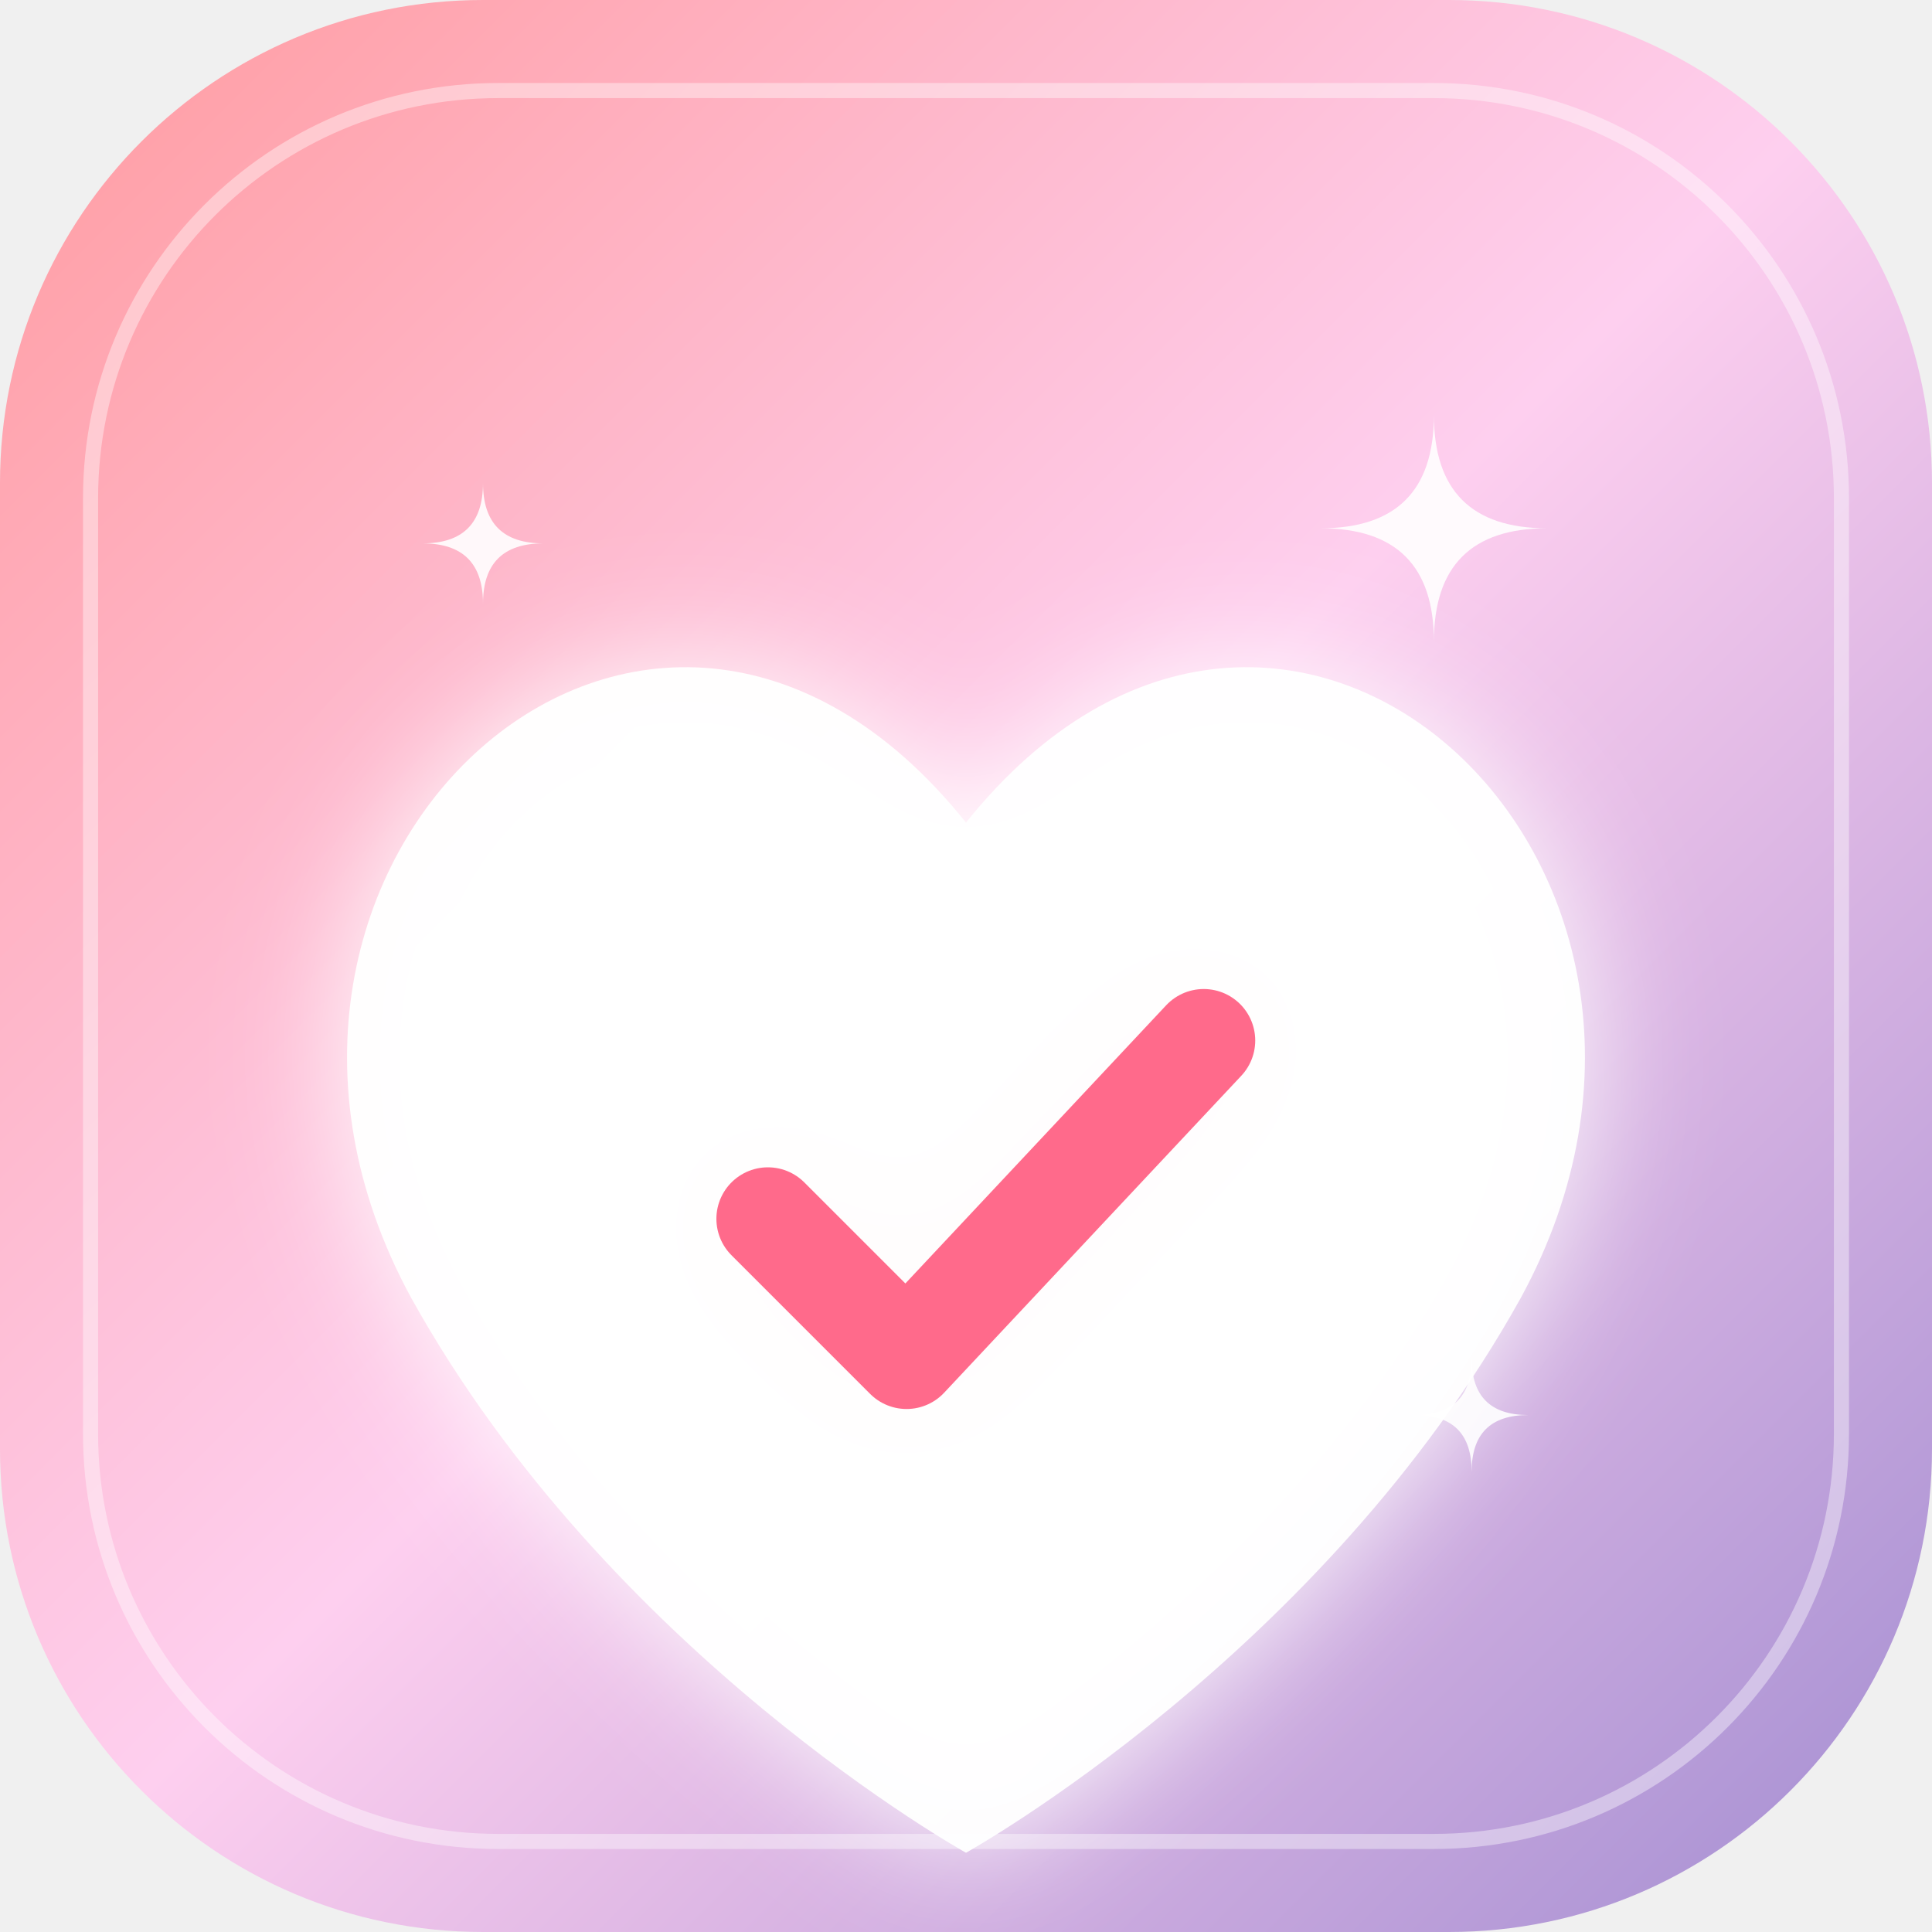
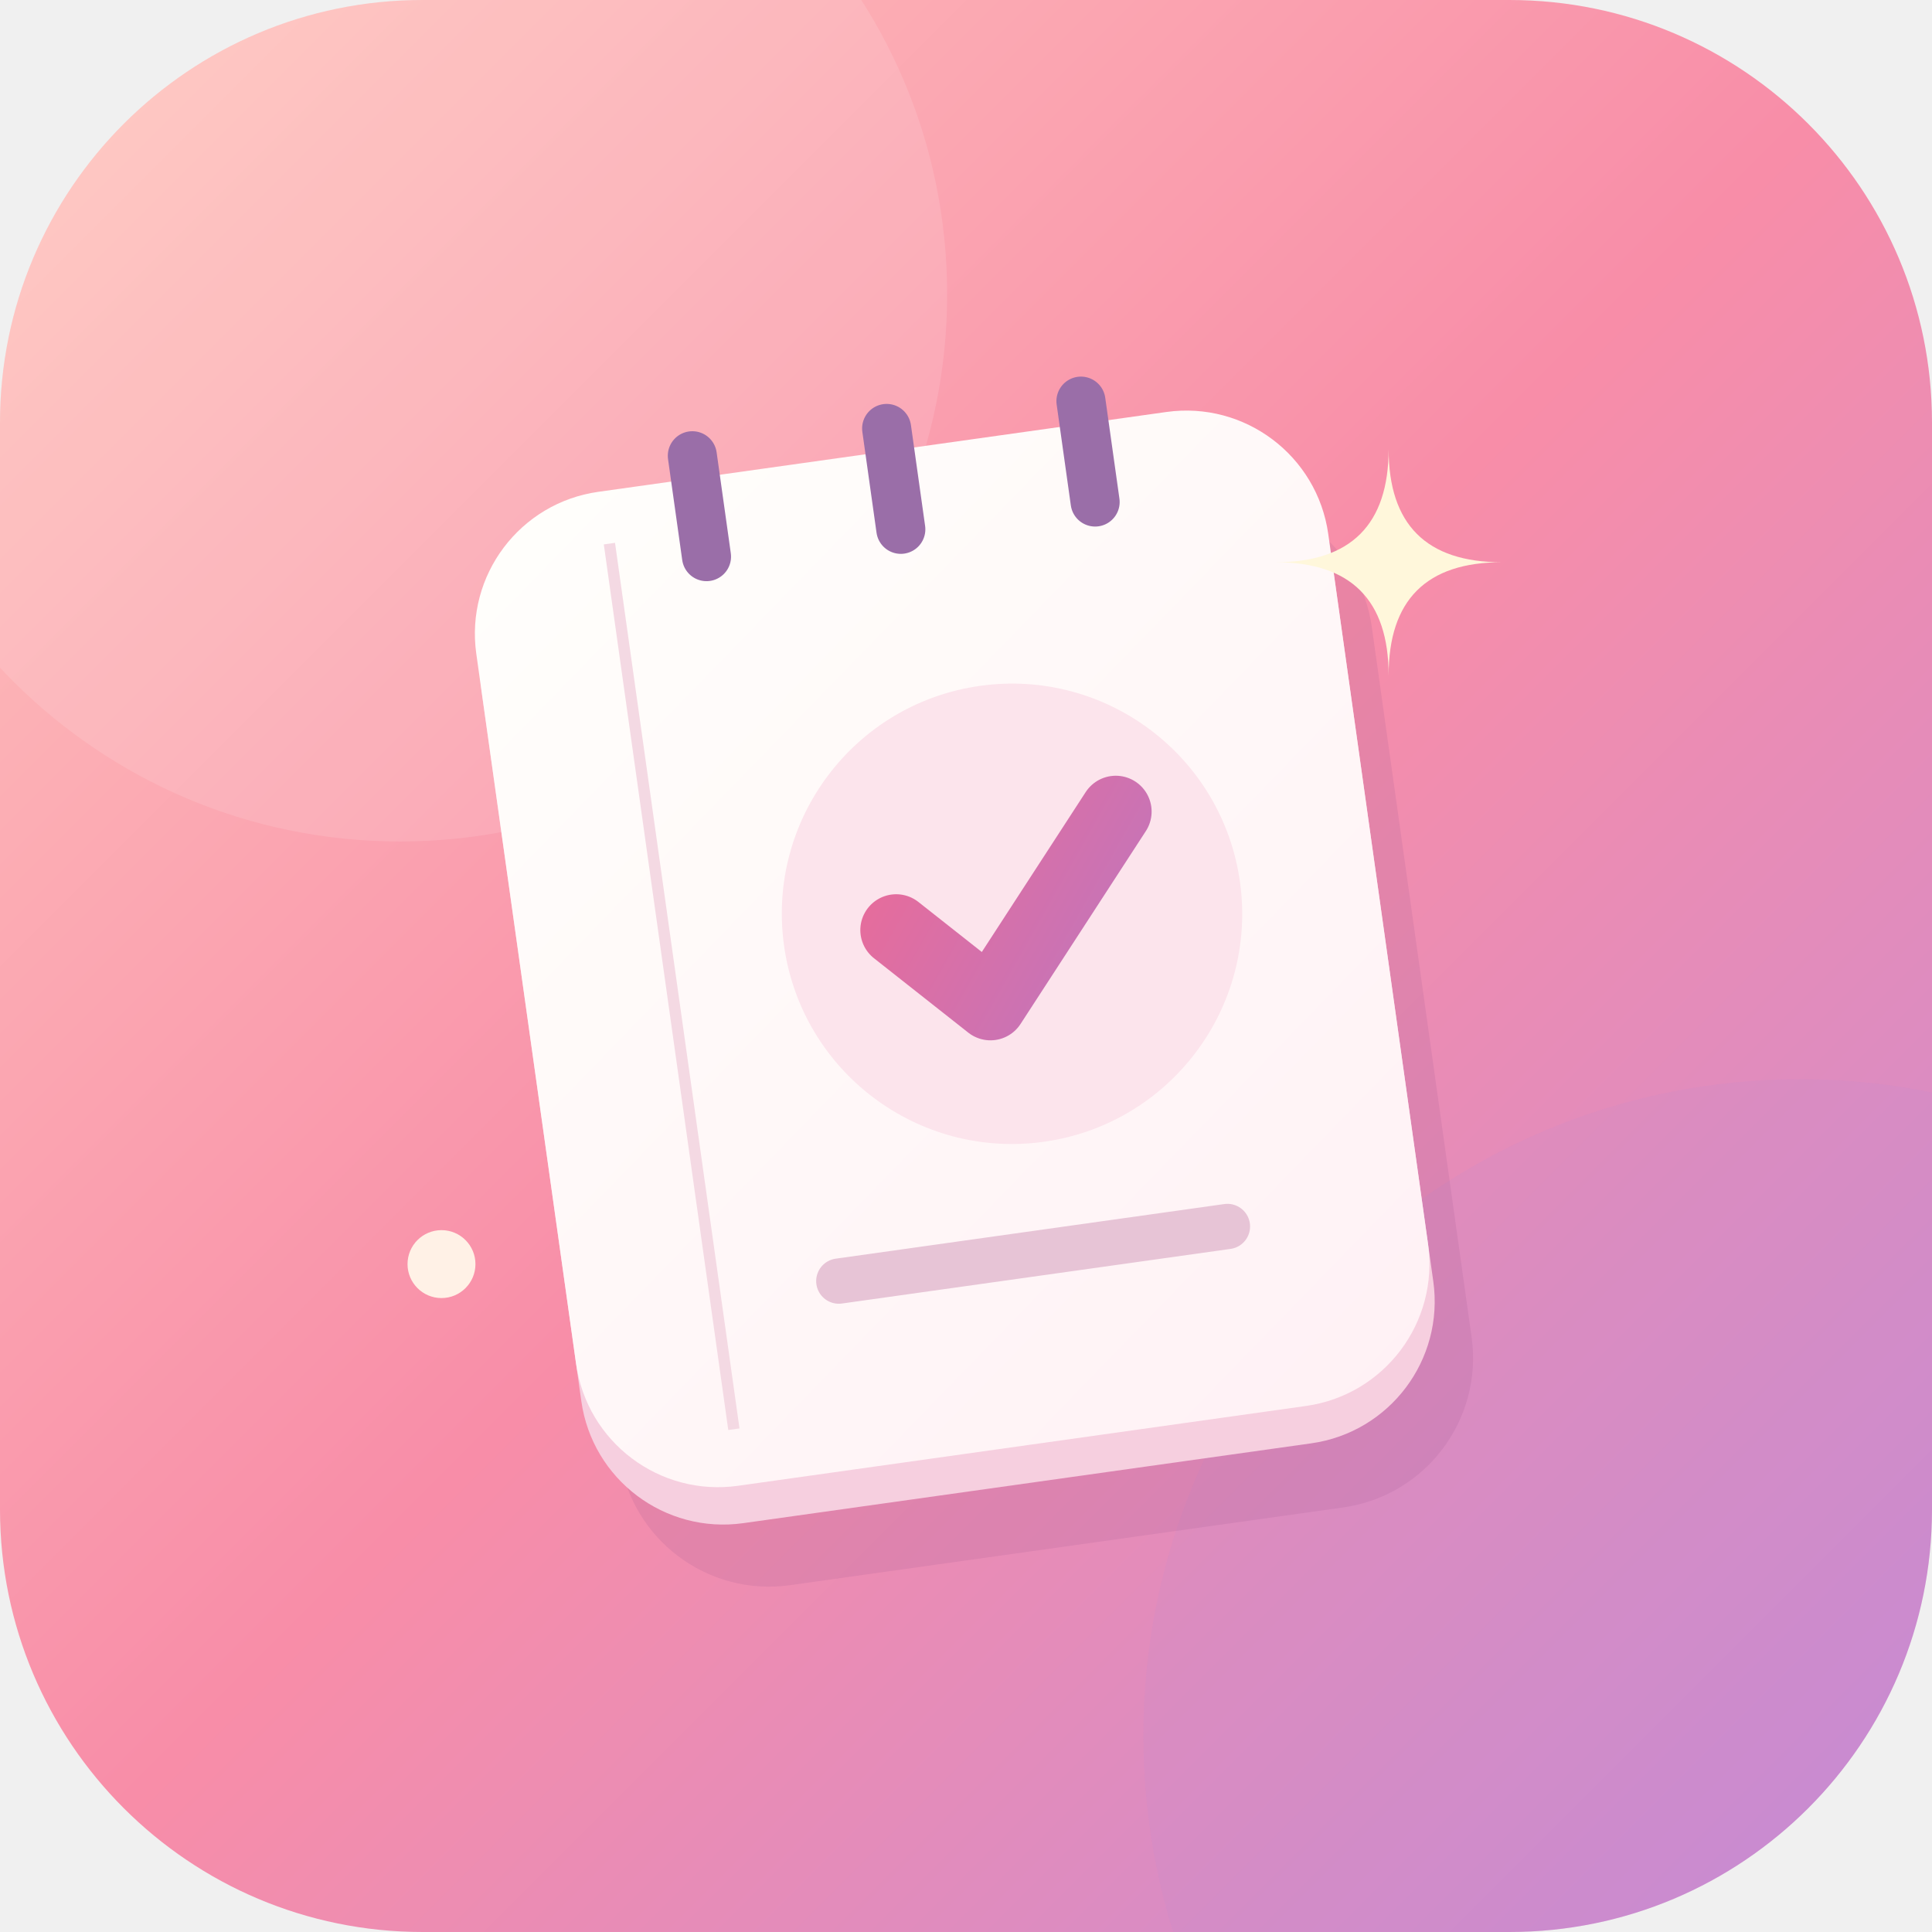
- <svg xmlns="http://www.w3.org/2000/svg" viewBox="0 0 512 512" width="100%" height="100%">
+ <svg xmlns="http://www.w3.org/2000/svg" width="512" height="512" viewBox="0 0 512 512">
  <defs>
-     <linearGradient id="bgGrad" x1="0%" y1="0%" x2="100%" y2="100%">
-       <stop offset="0%" stop-color="#ff9a9e" />
-       <stop offset="50%" stop-color="#fecfef" />
-       <stop offset="100%" stop-color="#a18cd1" />
+     <clipPath id="tile">
+       <rect width="512" height="512" rx="112" />
+     </clipPath>
+     <linearGradient id="background" x1="0" y1="0" x2="512" y2="512" gradientUnits="userSpaceOnUse">
+       <stop stop-color="#ffc6bd" />
+       <stop offset=".5" stop-color="#f88da8" />
+       <stop offset="1" stop-color="#c68bd5" />
    </linearGradient>
-     <filter id="glow" x="-20%" y="-20%" width="140%" height="140%">
-       <feGaussianBlur stdDeviation="16" result="blur" />
-       <feComposite in="SourceGraphic" in2="blur" operator="over" />
-     </filter>
+     <linearGradient id="paper" x1="155" y1="124" x2="357" y2="384" gradientUnits="userSpaceOnUse">
+       <stop stop-color="#fffefb" />
+       <stop offset="1" stop-color="#fff1f5" />
+     </linearGradient>
+     <linearGradient id="check" x1="218" y1="224" x2="308" y2="293" gradientUnits="userSpaceOnUse">
+       <stop stop-color="#ef6a94" />
+       <stop offset="1" stop-color="#b578c6" />
+     </linearGradient>
  </defs>
-   <rect width="512" height="512" rx="128" fill="url(#bgGrad)" />
-   <rect x="24" y="24" width="464" height="464" rx="108" fill="none" stroke="rgba(255,255,255,0.4)" stroke-width="4" />
-   <g fill="#ffffff" opacity="0.9">
-     <path d="M 380,110 Q 380,140 410,140 Q 380,140 380,170 Q 380,140 350,140 Q 380,140 380,110 Z" />
-     <path d="M 130,130 Q 130,150 150,150 Q 130,150 130,170 Q 130,150 110,150 Q 130,150 130,130 Z" transform="scale(0.8) translate(30, 30)" />
-     <path d="M 390,360 Q 390,375 405,375 Q 390,375 390,390 Q 390,375 375,375 Q 390,375 390,360 Z" />
+   <g clip-path="url(#tile)">
+     <rect id="app-background" width="512" height="512" rx="112" fill="url(#background)" />
+     <circle cx="106" cy="78" r="145" fill="#fff" opacity=".12" />
+     <circle cx="477" cy="460" r="174" fill="#b787d4" opacity=".14" />
  </g>
-   <g transform="translate(256, 260) scale(1.05)" filter="url(#glow)">
-     <path d="M 0,-40 C -80,-140 -200,-30 -140,80 C -90,170 0,220 0,220 C 0,220 90,170 140,80 C 200,-30 80,-140 0,-40 Z" fill="#ffffff" opacity="0.96" />
-     <path d="M -50,60 L -15,95 L 60,15" fill="none" stroke="#ff6b8b" stroke-width="26" stroke-linecap="round" stroke-linejoin="round" />
+   <g transform="rotate(-8 256 256)">
+     <rect x="147" y="142" width="228" height="270" rx="40" fill="#98518d" opacity=".16" />
+     <rect x="139" y="128" width="228" height="266" rx="38" fill="#f6cfdf" />
+     <rect x="139" y="118" width="228" height="266" rx="38" fill="url(#paper)" />
+     <path d="M178 132V369" stroke="#f4d9e3" stroke-width="3" />
+     <path d="M203 112V139M255 112V139M307 112V139" stroke="#9a6ea8" stroke-width="13" stroke-linecap="round" />
+     <circle cx="270" cy="244" r="61" fill="#fce4ec" />
+     <path d="m239 244 22 23 40-46" fill="none" stroke="url(#check)" stroke-width="19" stroke-linecap="round" stroke-linejoin="round" />
+     <path d="M211 334H315" stroke="#e7c4d6" stroke-width="12" stroke-linecap="round" />
  </g>
+   <path d="M368 119c0 20 10 30 30 30-20 0-30 10-30 30 0-20-10-30-30-30 20 0 30-10 30-30Z" fill="#fff7db" />
+   <circle cx="117" cy="335" r="9" fill="#fff6e9" opacity=".95" />
</svg>
